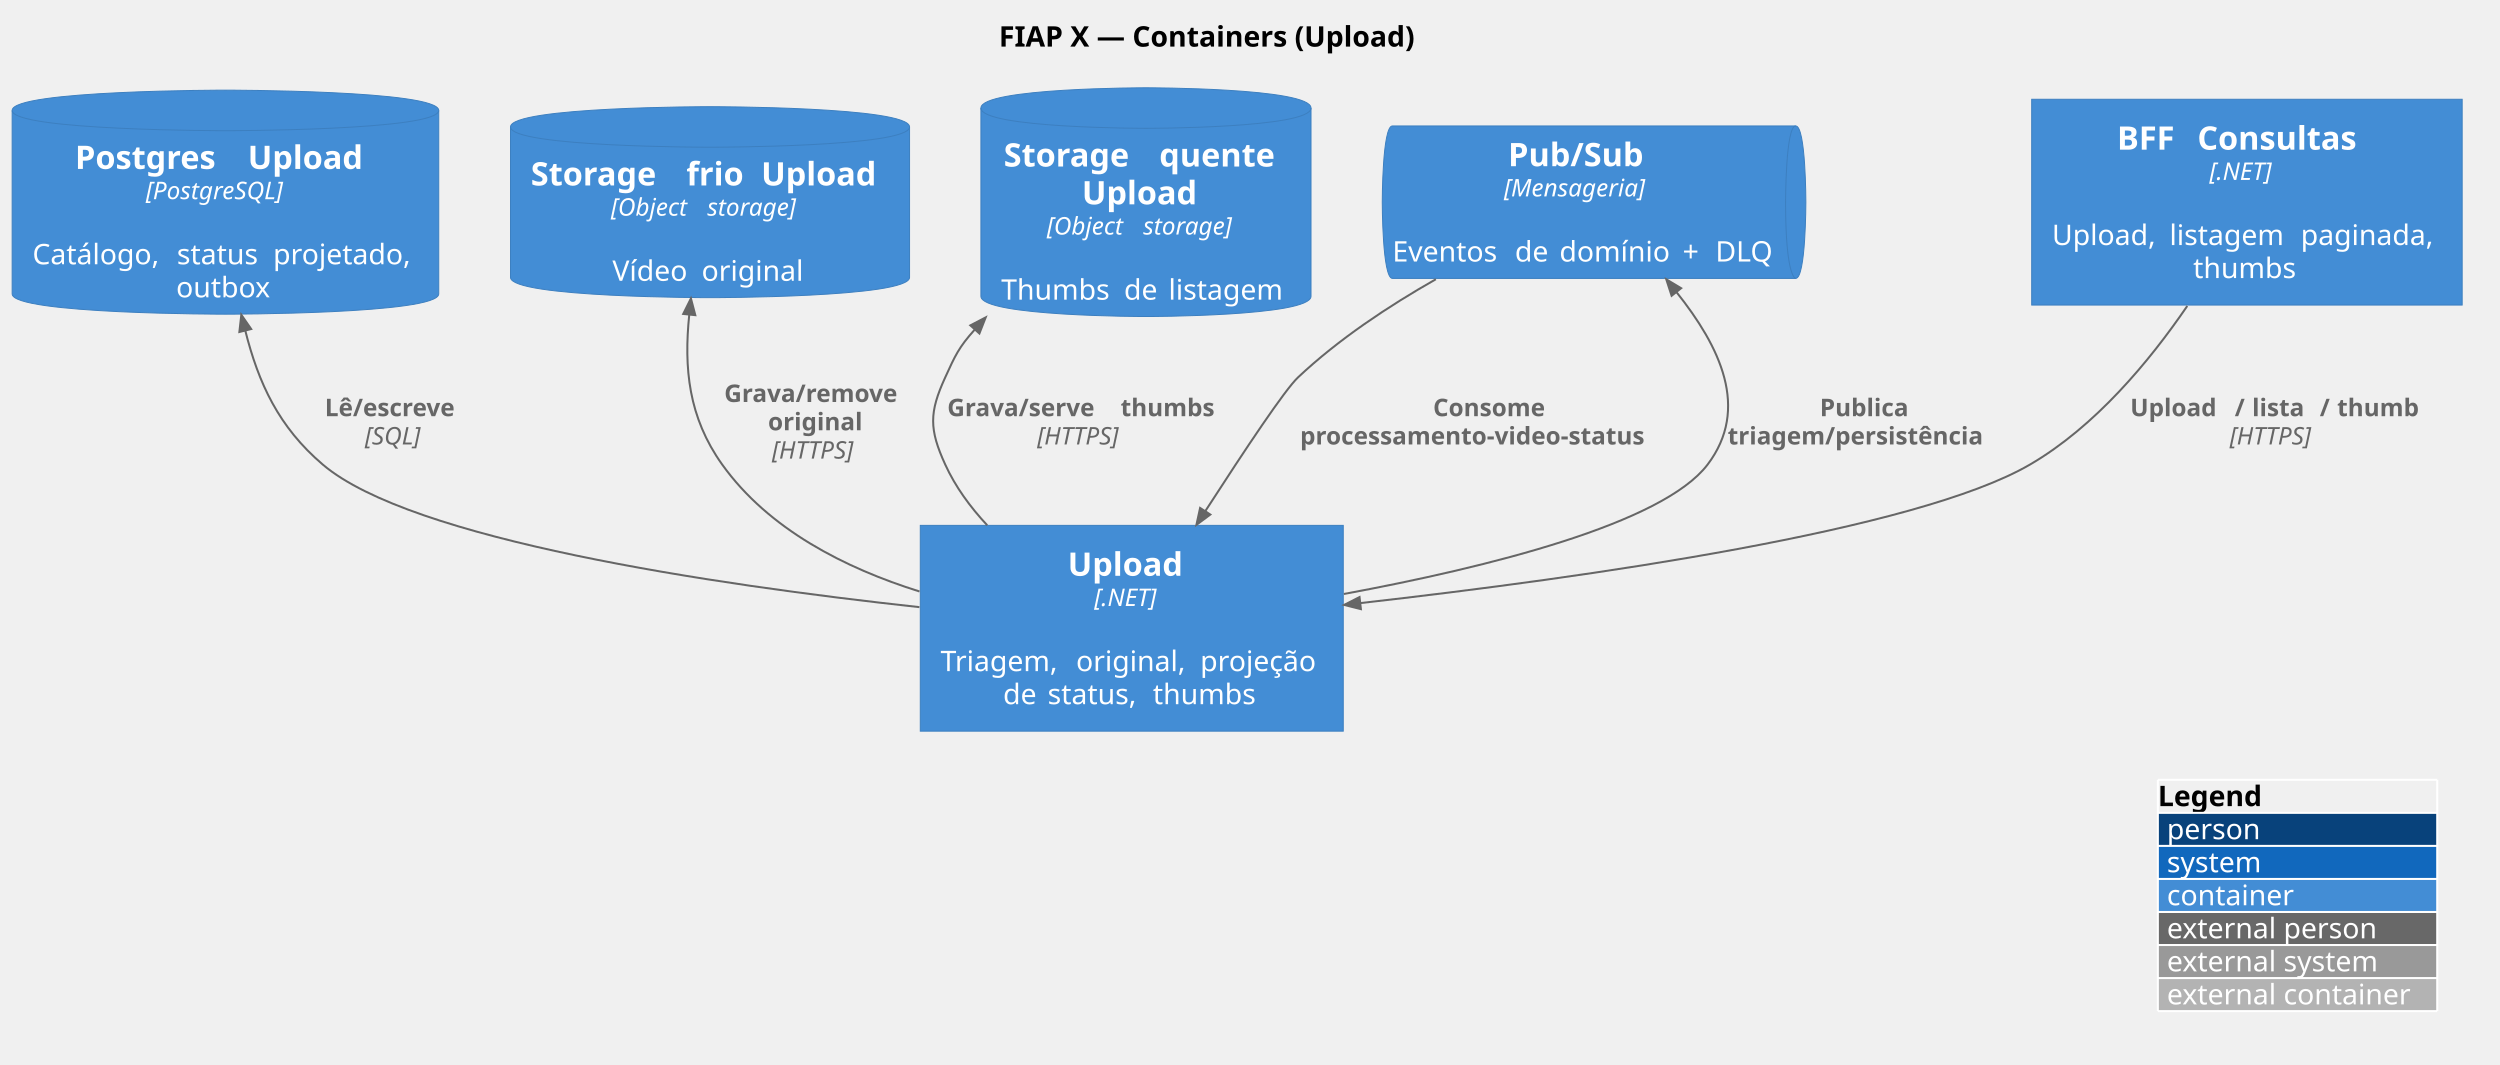
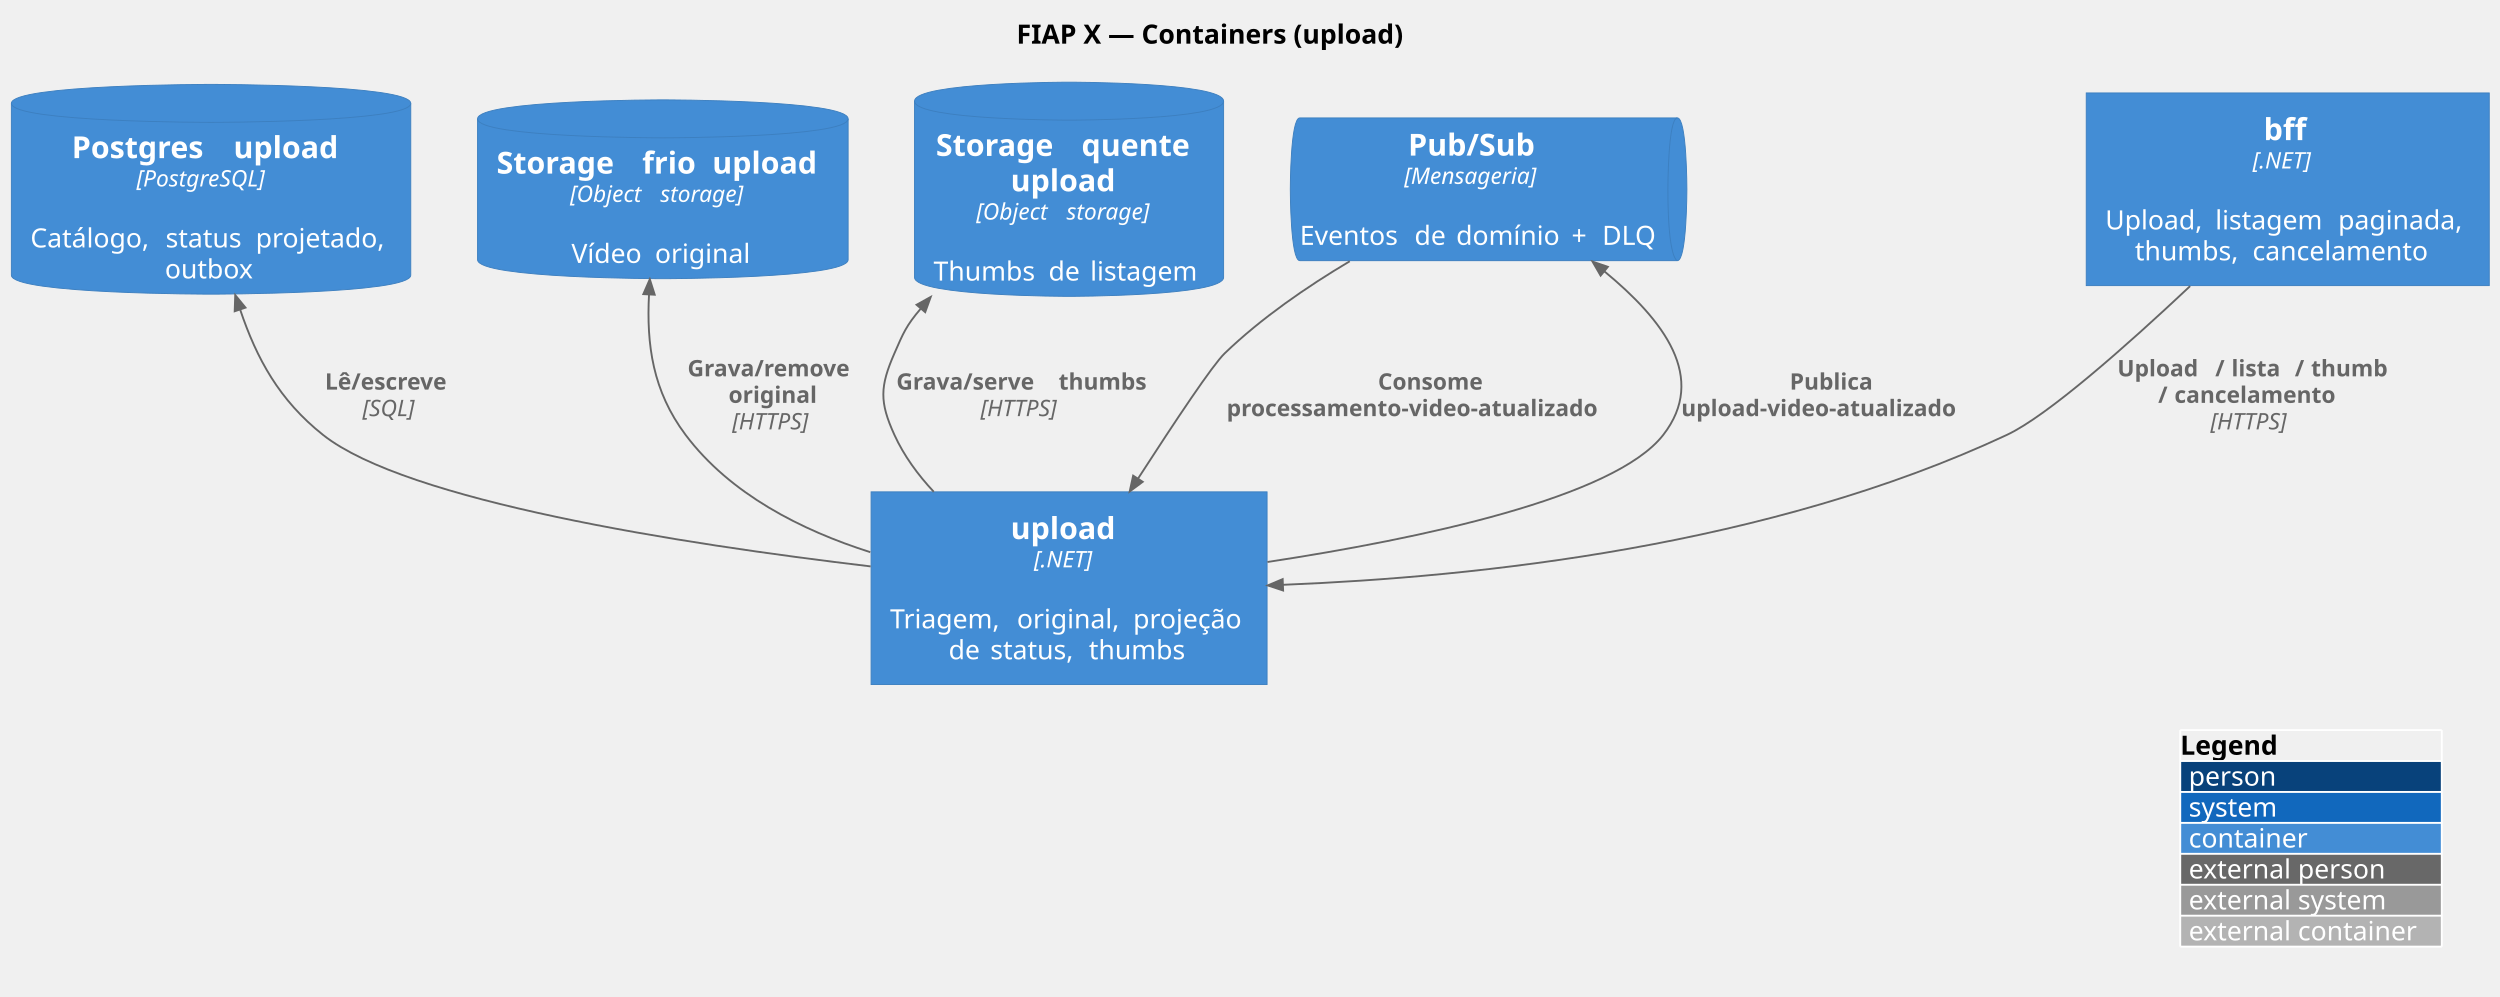
- <svg xmlns="http://www.w3.org/2000/svg" contentStyleType="text/css" height="525px" preserveAspectRatio="none" style="width:1233px;height:525px;background:#FFFFFF;" version="1.1" viewBox="0 0 1233 525" width="1233px" zoomAndPan="magnify">
+ <svg xmlns="http://www.w3.org/2000/svg" contentStyleType="text/css" height="525px" preserveAspectRatio="none" style="width:1317px;height:525px;background:#FFFFFF;" version="1.1" viewBox="0 0 1317 525" width="1317px" zoomAndPan="magnify">
  <defs />
  <g>
-     <text fill="#000000" font-family="sans-serif" font-size="14" font-weight="bold" lengthAdjust="spacing" textLength="233.727" x="492.656" y="22.995">FIAP X — Containers (Upload)</text>
+     <text fill="#000000" font-family="sans-serif" font-size="14" font-weight="bold" lengthAdjust="spacing" textLength="232.326" x="535.504" y="22.995">FIAP X — Containers (upload)</text>
    <g id="elem_bff">
-       <rect fill="#438DD5" height="101.484" style="stroke:#3C7FC0;stroke-width:0.5;" width="212.295" x="1002.04" y="48.967" />
-       <text fill="#FFFFFF" font-family="sans-serif" font-size="16" font-weight="bold" lengthAdjust="spacing" textLength="34.055" x="1044.129" y="73.818">BFF</text>
-       <text fill="#FFFFFF" font-family="sans-serif" font-size="16" font-weight="bold" lengthAdjust="spacing" textLength="5.57" x="1078.184" y="73.818"> </text>
-       <text fill="#FFFFFF" font-family="sans-serif" font-size="16" font-weight="bold" lengthAdjust="spacing" textLength="88.492" x="1083.754" y="73.818">Consultas</text>
-       <text fill="#FFFFFF" font-family="sans-serif" font-size="12" font-style="italic" lengthAdjust="spacing" textLength="37.066" x="1089.654" y="88.731">[.NET]</text>
-       <text fill="#FFFFFF" font-family="sans-serif" font-size="14" lengthAdjust="spacing" textLength="4.45" x="1105.962" y="104.556"> </text>
-       <text fill="#FFFFFF" font-family="sans-serif" font-size="14" lengthAdjust="spacing" textLength="53.505" x="1012.04" y="120.853">Upload,</text>
-       <text fill="#FFFFFF" font-family="sans-serif" font-size="14" lengthAdjust="spacing" textLength="4.45" x="1065.545" y="120.853"> </text>
-       <text fill="#FFFFFF" font-family="sans-serif" font-size="14" lengthAdjust="spacing" textLength="60.279" x="1069.995" y="120.853">listagem</text>
-       <text fill="#FFFFFF" font-family="sans-serif" font-size="14" lengthAdjust="spacing" textLength="4.45" x="1130.274" y="120.853"> </text>
-       <text fill="#FFFFFF" font-family="sans-serif" font-size="14" lengthAdjust="spacing" textLength="69.61" x="1134.725" y="120.853">paginada,</text>
-       <text fill="#FFFFFF" font-family="sans-serif" font-size="14" lengthAdjust="spacing" textLength="53.054" x="1081.661" y="137.149">thumbs</text>
+       <rect fill="#438DD5" height="101.484" style="stroke:#3C7FC0;stroke-width:0.5;" width="212.295" x="1099.04" y="48.967" />
+       <text fill="#FFFFFF" font-family="sans-serif" font-size="16" font-weight="bold" lengthAdjust="spacing" textLength="25.375" x="1192.5" y="73.818">bff</text>
+       <text fill="#FFFFFF" font-family="sans-serif" font-size="12" font-style="italic" lengthAdjust="spacing" textLength="37.066" x="1186.654" y="88.731">[.NET]</text>
+       <text fill="#FFFFFF" font-family="sans-serif" font-size="14" lengthAdjust="spacing" textLength="4.45" x="1202.962" y="104.556"> </text>
+       <text fill="#FFFFFF" font-family="sans-serif" font-size="14" lengthAdjust="spacing" textLength="53.505" x="1109.04" y="120.853">Upload,</text>
+       <text fill="#FFFFFF" font-family="sans-serif" font-size="14" lengthAdjust="spacing" textLength="4.45" x="1162.545" y="120.853"> </text>
+       <text fill="#FFFFFF" font-family="sans-serif" font-size="14" lengthAdjust="spacing" textLength="60.279" x="1166.995" y="120.853">listagem</text>
+       <text fill="#FFFFFF" font-family="sans-serif" font-size="14" lengthAdjust="spacing" textLength="4.45" x="1227.274" y="120.853"> </text>
+       <text fill="#FFFFFF" font-family="sans-serif" font-size="14" lengthAdjust="spacing" textLength="69.61" x="1231.725" y="120.853">paginada,</text>
+       <text fill="#FFFFFF" font-family="sans-serif" font-size="14" lengthAdjust="spacing" textLength="57.504" x="1124.657" y="137.149">thumbs,</text>
+       <text fill="#FFFFFF" font-family="sans-serif" font-size="14" lengthAdjust="spacing" textLength="4.45" x="1182.161" y="137.149"> </text>
+       <text fill="#FFFFFF" font-family="sans-serif" font-size="14" lengthAdjust="spacing" textLength="99.107" x="1186.611" y="137.149">cancelamento</text>
    </g>
    <g id="elem_upload">
-       <rect fill="#438DD5" height="101.484" style="stroke:#3C7FC0;stroke-width:0.5;" width="208.597" x="453.89" y="259.117" />
-       <text fill="#FFFFFF" font-family="sans-serif" font-size="16" font-weight="bold" lengthAdjust="spacing" textLength="63.172" x="526.602" y="283.968">Upload</text>
-       <text fill="#FFFFFF" font-family="sans-serif" font-size="12" font-style="italic" lengthAdjust="spacing" textLength="37.066" x="539.655" y="298.88">[.NET]</text>
-       <text fill="#FFFFFF" font-family="sans-serif" font-size="14" lengthAdjust="spacing" textLength="4.45" x="555.963" y="314.706"> </text>
-       <text fill="#FFFFFF" font-family="sans-serif" font-size="14" lengthAdjust="spacing" textLength="62.364" x="463.89" y="331.003">Triagem,</text>
-       <text fill="#FFFFFF" font-family="sans-serif" font-size="14" lengthAdjust="spacing" textLength="4.45" x="526.254" y="331.003"> </text>
-       <text fill="#FFFFFF" font-family="sans-serif" font-size="14" lengthAdjust="spacing" textLength="56.779" x="530.705" y="331.003">original,</text>
-       <text fill="#FFFFFF" font-family="sans-serif" font-size="14" lengthAdjust="spacing" textLength="4.45" x="587.484" y="331.003"> </text>
-       <text fill="#FFFFFF" font-family="sans-serif" font-size="14" lengthAdjust="spacing" textLength="60.553" x="591.934" y="331.003">projeção</text>
-       <text fill="#FFFFFF" font-family="sans-serif" font-size="14" lengthAdjust="spacing" textLength="17.5" x="494.727" y="347.3">de</text>
-       <text fill="#FFFFFF" font-family="sans-serif" font-size="14" lengthAdjust="spacing" textLength="4.45" x="512.227" y="347.3"> </text>
-       <text fill="#FFFFFF" font-family="sans-serif" font-size="14" lengthAdjust="spacing" textLength="47.469" x="516.677" y="347.3">status,</text>
-       <text fill="#FFFFFF" font-family="sans-serif" font-size="14" lengthAdjust="spacing" textLength="4.45" x="564.146" y="347.3"> </text>
-       <text fill="#FFFFFF" font-family="sans-serif" font-size="14" lengthAdjust="spacing" textLength="53.054" x="568.596" y="347.3">thumbs</text>
+       <rect fill="#438DD5" height="101.484" style="stroke:#3C7FC0;stroke-width:0.5;" width="208.597" x="458.89" y="259.117" />
+       <text fill="#FFFFFF" font-family="sans-serif" font-size="16" font-weight="bold" lengthAdjust="spacing" textLength="61.57" x="532.403" y="283.968">upload</text>
+       <text fill="#FFFFFF" font-family="sans-serif" font-size="12" font-style="italic" lengthAdjust="spacing" textLength="37.066" x="544.655" y="298.88">[.NET]</text>
+       <text fill="#FFFFFF" font-family="sans-serif" font-size="14" lengthAdjust="spacing" textLength="4.45" x="560.963" y="314.706"> </text>
+       <text fill="#FFFFFF" font-family="sans-serif" font-size="14" lengthAdjust="spacing" textLength="62.364" x="468.89" y="331.003">Triagem,</text>
+       <text fill="#FFFFFF" font-family="sans-serif" font-size="14" lengthAdjust="spacing" textLength="4.45" x="531.254" y="331.003"> </text>
+       <text fill="#FFFFFF" font-family="sans-serif" font-size="14" lengthAdjust="spacing" textLength="56.779" x="535.705" y="331.003">original,</text>
+       <text fill="#FFFFFF" font-family="sans-serif" font-size="14" lengthAdjust="spacing" textLength="4.45" x="592.484" y="331.003"> </text>
+       <text fill="#FFFFFF" font-family="sans-serif" font-size="14" lengthAdjust="spacing" textLength="60.553" x="596.934" y="331.003">projeção</text>
+       <text fill="#FFFFFF" font-family="sans-serif" font-size="14" lengthAdjust="spacing" textLength="17.5" x="499.727" y="347.3">de</text>
+       <text fill="#FFFFFF" font-family="sans-serif" font-size="14" lengthAdjust="spacing" textLength="4.45" x="517.227" y="347.3"> </text>
+       <text fill="#FFFFFF" font-family="sans-serif" font-size="14" lengthAdjust="spacing" textLength="47.469" x="521.677" y="347.3">status,</text>
+       <text fill="#FFFFFF" font-family="sans-serif" font-size="14" lengthAdjust="spacing" textLength="4.45" x="569.146" y="347.3"> </text>
+       <text fill="#FFFFFF" font-family="sans-serif" font-size="14" lengthAdjust="spacing" textLength="53.054" x="573.596" y="347.3">thumbs</text>
    </g>
    <g id="elem_pgUpload">
      <path d="M6,54.467 C6,44.467 111.19,44.467 111.19,44.467 C111.19,44.467 216.381,44.467 216.381,54.467 L216.381,144.951 C216.381,154.951 111.19,154.951 111.19,154.951 C111.19,154.951 6,154.951 6,144.951 L6,54.467 " fill="#438DD5" style="stroke:#3C7FC0;stroke-width:0.5;" />
      <path d="M6,54.467 C6,64.467 111.19,64.467 111.19,64.467 C111.19,64.467 216.381,64.467 216.381,54.467 " fill="none" style="stroke:#3C7FC0;stroke-width:0.5;" />
-       <text fill="#FFFFFF" font-family="sans-serif" font-size="16" font-weight="bold" lengthAdjust="spacing" textLength="79.609" x="37.015" y="83.318">Postgres</text>
-       <text fill="#FFFFFF" font-family="sans-serif" font-size="16" font-weight="bold" lengthAdjust="spacing" textLength="5.57" x="116.624" y="83.318"> </text>
-       <text fill="#FFFFFF" font-family="sans-serif" font-size="16" font-weight="bold" lengthAdjust="spacing" textLength="63.172" x="122.194" y="83.318">Upload</text>
+       <text fill="#FFFFFF" font-family="sans-serif" font-size="16" font-weight="bold" lengthAdjust="spacing" textLength="79.609" x="37.815" y="83.318">Postgres</text>
+       <text fill="#FFFFFF" font-family="sans-serif" font-size="16" font-weight="bold" lengthAdjust="spacing" textLength="5.57" x="117.425" y="83.318"> </text>
+       <text fill="#FFFFFF" font-family="sans-serif" font-size="16" font-weight="bold" lengthAdjust="spacing" textLength="61.57" x="122.995" y="83.318">upload</text>
      <text fill="#FFFFFF" font-family="sans-serif" font-size="12" font-style="italic" lengthAdjust="spacing" textLength="78.58" x="71.9" y="98.231">[PostgreSQL]</text>
      <text fill="#FFFFFF" font-family="sans-serif" font-size="14" lengthAdjust="spacing" textLength="4.45" x="108.965" y="114.056"> </text>
      <text fill="#FFFFFF" font-family="sans-serif" font-size="14" lengthAdjust="spacing" textLength="66.78" x="16" y="130.353">Catálogo,</text>
      <text fill="#FFFFFF" font-family="sans-serif" font-size="14" lengthAdjust="spacing" textLength="4.45" x="82.78" y="130.353"> </text>
      <text fill="#FFFFFF" font-family="sans-serif" font-size="14" lengthAdjust="spacing" textLength="43.019" x="87.231" y="130.353">status</text>
      <text fill="#FFFFFF" font-family="sans-serif" font-size="14" lengthAdjust="spacing" textLength="4.45" x="130.249" y="130.353"> </text>
      <text fill="#FFFFFF" font-family="sans-serif" font-size="14" lengthAdjust="spacing" textLength="71.682" x="134.699" y="130.353">projetado,</text>
      <text fill="#FFFFFF" font-family="sans-serif" font-size="14" lengthAdjust="spacing" textLength="48.665" x="86.858" y="146.649">outbox</text>
    </g>
    <g id="elem_frioUp">
-       <path d="M251.79,62.617 C251.79,52.617 350.188,52.617 350.188,52.617 C350.188,52.617 448.587,52.617 448.587,62.617 L448.587,136.804 C448.587,146.804 350.188,146.804 350.188,146.804 C350.188,146.804 251.79,146.804 251.79,136.804 L251.79,62.617 " fill="#438DD5" style="stroke:#3C7FC0;stroke-width:0.5;" />
-       <path d="M251.79,62.617 C251.79,72.617 350.188,72.617 350.188,72.617 C350.188,72.617 448.587,72.617 448.587,62.617 " fill="none" style="stroke:#3C7FC0;stroke-width:0.5;" />
-       <text fill="#FFFFFF" font-family="sans-serif" font-size="16" font-weight="bold" lengthAdjust="spacing" textLength="71.156" x="261.79" y="91.468">Storage</text>
-       <text fill="#FFFFFF" font-family="sans-serif" font-size="16" font-weight="bold" lengthAdjust="spacing" textLength="5.57" x="332.946" y="91.468"> </text>
-       <text fill="#FFFFFF" font-family="sans-serif" font-size="16" font-weight="bold" lengthAdjust="spacing" textLength="31.328" x="338.517" y="91.468">frio</text>
-       <text fill="#FFFFFF" font-family="sans-serif" font-size="16" font-weight="bold" lengthAdjust="spacing" textLength="5.57" x="369.845" y="91.468"> </text>
-       <text fill="#FFFFFF" font-family="sans-serif" font-size="16" font-weight="bold" lengthAdjust="spacing" textLength="63.172" x="375.415" y="91.468">Upload</text>
-       <text fill="#FFFFFF" font-family="sans-serif" font-size="12" font-style="italic" lengthAdjust="spacing" textLength="43.764" x="301.266" y="106.38">[Object</text>
-       <text fill="#FFFFFF" font-family="sans-serif" font-size="12" font-style="italic" lengthAdjust="spacing" textLength="3.814" x="345.029" y="106.38"> </text>
-       <text fill="#FFFFFF" font-family="sans-serif" font-size="12" font-style="italic" lengthAdjust="spacing" textLength="50.268" x="348.844" y="106.38">storage]</text>
-       <text fill="#FFFFFF" font-family="sans-serif" font-size="14" lengthAdjust="spacing" textLength="4.45" x="347.963" y="122.206"> </text>
-       <text fill="#FFFFFF" font-family="sans-serif" font-size="14" lengthAdjust="spacing" textLength="39.532" x="302.033" y="138.503">Vídeo</text>
-       <text fill="#FFFFFF" font-family="sans-serif" font-size="14" lengthAdjust="spacing" textLength="4.45" x="341.565" y="138.503"> </text>
-       <text fill="#FFFFFF" font-family="sans-serif" font-size="14" lengthAdjust="spacing" textLength="52.329" x="346.015" y="138.503">original</text>
+       <path d="M251.59,62.617 C251.59,52.617 349.188,52.617 349.188,52.617 C349.188,52.617 446.785,52.617 446.785,62.617 L446.785,136.804 C446.785,146.804 349.188,146.804 349.188,146.804 C349.188,146.804 251.59,146.804 251.59,136.804 L251.59,62.617 " fill="#438DD5" style="stroke:#3C7FC0;stroke-width:0.5;" />
+       <path d="M251.59,62.617 C251.59,72.617 349.188,72.617 349.188,72.617 C349.188,72.617 446.785,72.617 446.785,62.617 " fill="none" style="stroke:#3C7FC0;stroke-width:0.5;" />
+       <text fill="#FFFFFF" font-family="sans-serif" font-size="16" font-weight="bold" lengthAdjust="spacing" textLength="71.156" x="261.59" y="91.468">Storage</text>
+       <text fill="#FFFFFF" font-family="sans-serif" font-size="16" font-weight="bold" lengthAdjust="spacing" textLength="5.57" x="332.746" y="91.468"> </text>
+       <text fill="#FFFFFF" font-family="sans-serif" font-size="16" font-weight="bold" lengthAdjust="spacing" textLength="31.328" x="338.317" y="91.468">frio</text>
+       <text fill="#FFFFFF" font-family="sans-serif" font-size="16" font-weight="bold" lengthAdjust="spacing" textLength="5.57" x="369.645" y="91.468"> </text>
+       <text fill="#FFFFFF" font-family="sans-serif" font-size="16" font-weight="bold" lengthAdjust="spacing" textLength="61.57" x="375.215" y="91.468">upload</text>
+       <text fill="#FFFFFF" font-family="sans-serif" font-size="12" font-style="italic" lengthAdjust="spacing" textLength="43.764" x="300.265" y="106.38">[Object</text>
+       <text fill="#FFFFFF" font-family="sans-serif" font-size="12" font-style="italic" lengthAdjust="spacing" textLength="3.814" x="344.029" y="106.38"> </text>
+       <text fill="#FFFFFF" font-family="sans-serif" font-size="12" font-style="italic" lengthAdjust="spacing" textLength="50.268" x="347.843" y="106.38">storage]</text>
+       <text fill="#FFFFFF" font-family="sans-serif" font-size="14" lengthAdjust="spacing" textLength="4.45" x="346.963" y="122.206"> </text>
+       <text fill="#FFFFFF" font-family="sans-serif" font-size="14" lengthAdjust="spacing" textLength="39.532" x="301.032" y="138.503">Vídeo</text>
+       <text fill="#FFFFFF" font-family="sans-serif" font-size="14" lengthAdjust="spacing" textLength="4.45" x="340.564" y="138.503"> </text>
+       <text fill="#FFFFFF" font-family="sans-serif" font-size="14" lengthAdjust="spacing" textLength="52.329" x="345.014" y="138.503">original</text>
    </g>
    <g id="elem_quente">
-       <path d="M483.79,53.297 C483.79,43.297 565.188,43.297 565.188,43.297 C565.188,43.297 646.586,43.297 646.586,53.297 L646.586,146.109 C646.586,156.109 565.188,156.109 565.188,156.109 C565.188,156.109 483.79,156.109 483.79,146.109 L483.79,53.297 " fill="#438DD5" style="stroke:#3C7FC0;stroke-width:0.5;" />
-       <path d="M483.79,53.297 C483.79,63.297 565.188,63.297 565.188,63.297 C565.188,63.297 646.586,63.297 646.586,53.297 " fill="none" style="stroke:#3C7FC0;stroke-width:0.5;" />
-       <text fill="#FFFFFF" font-family="sans-serif" font-size="16" font-weight="bold" lengthAdjust="spacing" textLength="71.156" x="495.032" y="82.148">Storage</text>
-       <text fill="#FFFFFF" font-family="sans-serif" font-size="16" font-weight="bold" lengthAdjust="spacing" textLength="5.57" x="566.188" y="82.148"> </text>
-       <text fill="#FFFFFF" font-family="sans-serif" font-size="16" font-weight="bold" lengthAdjust="spacing" textLength="63.586" x="571.758" y="82.148">quente</text>
-       <text fill="#FFFFFF" font-family="sans-serif" font-size="16" font-weight="bold" lengthAdjust="spacing" textLength="63.172" x="533.602" y="100.773">Upload</text>
-       <text fill="#FFFFFF" font-family="sans-serif" font-size="12" font-style="italic" lengthAdjust="spacing" textLength="43.764" x="516.265" y="115.686">[Object</text>
-       <text fill="#FFFFFF" font-family="sans-serif" font-size="12" font-style="italic" lengthAdjust="spacing" textLength="3.814" x="560.029" y="115.686"> </text>
-       <text fill="#FFFFFF" font-family="sans-serif" font-size="12" font-style="italic" lengthAdjust="spacing" textLength="50.268" x="563.843" y="115.686">storage]</text>
-       <text fill="#FFFFFF" font-family="sans-serif" font-size="14" lengthAdjust="spacing" textLength="4.45" x="562.963" y="131.511"> </text>
-       <text fill="#FFFFFF" font-family="sans-serif" font-size="14" lengthAdjust="spacing" textLength="56.116" x="493.79" y="147.808">Thumbs</text>
-       <text fill="#FFFFFF" font-family="sans-serif" font-size="14" lengthAdjust="spacing" textLength="4.45" x="549.906" y="147.808"> </text>
-       <text fill="#FFFFFF" font-family="sans-serif" font-size="14" lengthAdjust="spacing" textLength="17.5" x="554.356" y="147.808">de</text>
-       <text fill="#FFFFFF" font-family="sans-serif" font-size="14" lengthAdjust="spacing" textLength="4.45" x="571.856" y="147.808"> </text>
-       <text fill="#FFFFFF" font-family="sans-serif" font-size="14" lengthAdjust="spacing" textLength="60.279" x="576.307" y="147.808">listagem</text>
+       <path d="M481.79,53.297 C481.79,43.297 563.188,43.297 563.188,43.297 C563.188,43.297 644.586,43.297 644.586,53.297 L644.586,146.109 C644.586,156.109 563.188,156.109 563.188,156.109 C563.188,156.109 481.79,156.109 481.79,146.109 L481.79,53.297 " fill="#438DD5" style="stroke:#3C7FC0;stroke-width:0.5;" />
+       <path d="M481.79,53.297 C481.79,63.297 563.188,63.297 563.188,63.297 C563.188,63.297 644.586,63.297 644.586,53.297 " fill="none" style="stroke:#3C7FC0;stroke-width:0.5;" />
+       <text fill="#FFFFFF" font-family="sans-serif" font-size="16" font-weight="bold" lengthAdjust="spacing" textLength="71.156" x="493.032" y="82.148">Storage</text>
+       <text fill="#FFFFFF" font-family="sans-serif" font-size="16" font-weight="bold" lengthAdjust="spacing" textLength="5.57" x="564.188" y="82.148"> </text>
+       <text fill="#FFFFFF" font-family="sans-serif" font-size="16" font-weight="bold" lengthAdjust="spacing" textLength="63.586" x="569.758" y="82.148">quente</text>
+       <text fill="#FFFFFF" font-family="sans-serif" font-size="16" font-weight="bold" lengthAdjust="spacing" textLength="61.57" x="532.403" y="100.773">upload</text>
+       <text fill="#FFFFFF" font-family="sans-serif" font-size="12" font-style="italic" lengthAdjust="spacing" textLength="43.764" x="514.265" y="115.686">[Object</text>
+       <text fill="#FFFFFF" font-family="sans-serif" font-size="12" font-style="italic" lengthAdjust="spacing" textLength="3.814" x="558.029" y="115.686"> </text>
+       <text fill="#FFFFFF" font-family="sans-serif" font-size="12" font-style="italic" lengthAdjust="spacing" textLength="50.268" x="561.843" y="115.686">storage]</text>
+       <text fill="#FFFFFF" font-family="sans-serif" font-size="14" lengthAdjust="spacing" textLength="4.45" x="560.963" y="131.511"> </text>
+       <text fill="#FFFFFF" font-family="sans-serif" font-size="14" lengthAdjust="spacing" textLength="56.116" x="491.79" y="147.808">Thumbs</text>
+       <text fill="#FFFFFF" font-family="sans-serif" font-size="14" lengthAdjust="spacing" textLength="4.45" x="547.906" y="147.808"> </text>
+       <text fill="#FFFFFF" font-family="sans-serif" font-size="14" lengthAdjust="spacing" textLength="17.5" x="552.356" y="147.808">de</text>
+       <text fill="#FFFFFF" font-family="sans-serif" font-size="14" lengthAdjust="spacing" textLength="4.45" x="569.856" y="147.808"> </text>
+       <text fill="#FFFFFF" font-family="sans-serif" font-size="14" lengthAdjust="spacing" textLength="60.279" x="574.307" y="147.808">listagem</text>
    </g>
    <g id="elem_pubsub">
-       <path d="M686.74,62.117 L885.644,62.117 C890.644,62.117 890.644,99.711 890.644,99.711 C890.644,99.711 890.644,137.304 885.644,137.304 L686.74,137.304 C681.74,137.304 681.74,99.711 681.74,99.711 C681.74,99.711 681.74,62.117 686.74,62.117 " fill="#438DD5" style="stroke:#3C7FC0;stroke-width:0.5;" />
-       <path d="M885.644,62.117 C880.644,62.117 880.644,99.711 880.644,99.711 C880.644,137.304 885.644,137.304 885.644,137.304 " fill="none" style="stroke:#3C7FC0;stroke-width:0.5;" />
-       <text fill="#FFFFFF" font-family="sans-serif" font-size="16" font-weight="bold" lengthAdjust="spacing" textLength="74.781" x="743.802" y="81.968">Pub/Sub</text>
-       <text fill="#FFFFFF" font-family="sans-serif" font-size="12" font-style="italic" lengthAdjust="spacing" textLength="78.932" x="741.726" y="96.88">[Mensageria]</text>
-       <text fill="#FFFFFF" font-family="sans-serif" font-size="14" lengthAdjust="spacing" textLength="4.45" x="778.967" y="112.706"> </text>
-       <text fill="#FFFFFF" font-family="sans-serif" font-size="14" lengthAdjust="spacing" textLength="55.966" x="686.74" y="129.003">Eventos</text>
-       <text fill="#FFFFFF" font-family="sans-serif" font-size="14" lengthAdjust="spacing" textLength="4.45" x="742.706" y="129.003"> </text>
-       <text fill="#FFFFFF" font-family="sans-serif" font-size="14" lengthAdjust="spacing" textLength="17.5" x="747.156" y="129.003">de</text>
-       <text fill="#FFFFFF" font-family="sans-serif" font-size="14" lengthAdjust="spacing" textLength="4.45" x="764.656" y="129.003"> </text>
-       <text fill="#FFFFFF" font-family="sans-serif" font-size="14" lengthAdjust="spacing" textLength="56.308" x="769.106" y="129.003">domínio</text>
-       <text fill="#FFFFFF" font-family="sans-serif" font-size="14" lengthAdjust="spacing" textLength="4.45" x="825.414" y="129.003"> </text>
-       <text fill="#FFFFFF" font-family="sans-serif" font-size="14" lengthAdjust="spacing" textLength="11.73" x="829.864" y="129.003">+</text>
-       <text fill="#FFFFFF" font-family="sans-serif" font-size="14" lengthAdjust="spacing" textLength="4.45" x="841.595" y="129.003"> </text>
-       <text fill="#FFFFFF" font-family="sans-serif" font-size="14" lengthAdjust="spacing" textLength="29.6" x="846.045" y="129.003">DLQ</text>
+       <path d="M684.74,62.117 L883.644,62.117 C888.644,62.117 888.644,99.711 888.644,99.711 C888.644,99.711 888.644,137.304 883.644,137.304 L684.74,137.304 C679.74,137.304 679.74,99.711 679.74,99.711 C679.74,99.711 679.74,62.117 684.74,62.117 " fill="#438DD5" style="stroke:#3C7FC0;stroke-width:0.5;" />
+       <path d="M883.644,62.117 C878.644,62.117 878.644,99.711 878.644,99.711 C878.644,137.304 883.644,137.304 883.644,137.304 " fill="none" style="stroke:#3C7FC0;stroke-width:0.5;" />
+       <text fill="#FFFFFF" font-family="sans-serif" font-size="16" font-weight="bold" lengthAdjust="spacing" textLength="74.781" x="741.802" y="81.968">Pub/Sub</text>
+       <text fill="#FFFFFF" font-family="sans-serif" font-size="12" font-style="italic" lengthAdjust="spacing" textLength="78.932" x="739.726" y="96.88">[Mensageria]</text>
+       <text fill="#FFFFFF" font-family="sans-serif" font-size="14" lengthAdjust="spacing" textLength="4.45" x="776.967" y="112.706"> </text>
+       <text fill="#FFFFFF" font-family="sans-serif" font-size="14" lengthAdjust="spacing" textLength="55.966" x="684.74" y="129.003">Eventos</text>
+       <text fill="#FFFFFF" font-family="sans-serif" font-size="14" lengthAdjust="spacing" textLength="4.45" x="740.706" y="129.003"> </text>
+       <text fill="#FFFFFF" font-family="sans-serif" font-size="14" lengthAdjust="spacing" textLength="17.5" x="745.156" y="129.003">de</text>
+       <text fill="#FFFFFF" font-family="sans-serif" font-size="14" lengthAdjust="spacing" textLength="4.45" x="762.656" y="129.003"> </text>
+       <text fill="#FFFFFF" font-family="sans-serif" font-size="14" lengthAdjust="spacing" textLength="56.308" x="767.106" y="129.003">domínio</text>
+       <text fill="#FFFFFF" font-family="sans-serif" font-size="14" lengthAdjust="spacing" textLength="4.45" x="823.414" y="129.003"> </text>
+       <text fill="#FFFFFF" font-family="sans-serif" font-size="14" lengthAdjust="spacing" textLength="11.73" x="827.864" y="129.003">+</text>
+       <text fill="#FFFFFF" font-family="sans-serif" font-size="14" lengthAdjust="spacing" textLength="4.45" x="839.595" y="129.003"> </text>
+       <text fill="#FFFFFF" font-family="sans-serif" font-size="14" lengthAdjust="spacing" textLength="29.6" x="844.045" y="129.003">DLQ</text>
    </g>
    <g id="link_bff_upload">
-       <path d="M1078.77,150.897 C1060.04,178.327 1033.29,210.427 1001.19,229.117 C945.09,261.767 783.199,284.716 670.859,297.446 " fill="none" id="bff-to-upload" style="stroke:#666666;stroke-width:1;" />
-       <polygon fill="#666666" points="662.91,298.347,671.197,300.427,670.521,294.465,662.91,298.347" style="stroke:#666666;stroke-width:1;" />
-       <text fill="#666666" font-family="sans-serif" font-size="12" font-weight="bold" lengthAdjust="spacing" textLength="47.379" x="1050.62" y="205.256">Upload</text>
-       <text fill="#666666" font-family="sans-serif" font-size="12" font-weight="bold" lengthAdjust="spacing" textLength="4.178" x="1097.999" y="205.256"> </text>
-       <text fill="#666666" font-family="sans-serif" font-size="12" font-weight="bold" lengthAdjust="spacing" textLength="4.383" x="1102.177" y="205.256">/</text>
-       <text fill="#666666" font-family="sans-serif" font-size="12" font-weight="bold" lengthAdjust="spacing" textLength="4.178" x="1106.56" y="205.256"> </text>
-       <text fill="#666666" font-family="sans-serif" font-size="12" font-weight="bold" lengthAdjust="spacing" textLength="29.203" x="1110.737" y="205.256">lista</text>
-       <text fill="#666666" font-family="sans-serif" font-size="12" font-weight="bold" lengthAdjust="spacing" textLength="4.178" x="1139.94" y="205.256"> </text>
-       <text fill="#666666" font-family="sans-serif" font-size="12" font-weight="bold" lengthAdjust="spacing" textLength="4.383" x="1144.118" y="205.256">/</text>
-       <text fill="#666666" font-family="sans-serif" font-size="12" font-weight="bold" lengthAdjust="spacing" textLength="4.178" x="1148.501" y="205.256"> </text>
-       <text fill="#666666" font-family="sans-serif" font-size="12" font-weight="bold" lengthAdjust="spacing" textLength="43.916" x="1152.679" y="205.256">thumb</text>
-       <text fill="#666666" font-family="sans-serif" font-size="12" font-style="italic" lengthAdjust="spacing" textLength="47.9" x="1099.657" y="219.224">[HTTPS]</text>
+       <path d="M1153.76,150.717 C1120.1,182.367 1078.53,219.137 1057.19,229.117 C931.86,287.707 779.294,303.937 675.824,308.077 " fill="none" id="bff-to-upload" style="stroke:#666666;stroke-width:1;" />
+       <polygon fill="#666666" points="667.83,308.397,675.943,311.075,675.704,305.079,667.83,308.397" style="stroke:#666666;stroke-width:1;" />
+       <text fill="#666666" font-family="sans-serif" font-size="12" font-weight="bold" lengthAdjust="spacing" textLength="47.379" x="1115.41" y="198.256">Upload</text>
+       <text fill="#666666" font-family="sans-serif" font-size="12" font-weight="bold" lengthAdjust="spacing" textLength="4.178" x="1162.789" y="198.256"> </text>
+       <text fill="#666666" font-family="sans-serif" font-size="12" font-weight="bold" lengthAdjust="spacing" textLength="4.383" x="1166.967" y="198.256">/</text>
+       <text fill="#666666" font-family="sans-serif" font-size="12" font-weight="bold" lengthAdjust="spacing" textLength="4.178" x="1171.35" y="198.256"> </text>
+       <text fill="#666666" font-family="sans-serif" font-size="12" font-weight="bold" lengthAdjust="spacing" textLength="29.203" x="1175.527" y="198.256">lista</text>
+       <text fill="#666666" font-family="sans-serif" font-size="12" font-weight="bold" lengthAdjust="spacing" textLength="4.178" x="1204.73" y="198.256"> </text>
+       <text fill="#666666" font-family="sans-serif" font-size="12" font-weight="bold" lengthAdjust="spacing" textLength="4.383" x="1208.908" y="198.256">/</text>
+       <text fill="#666666" font-family="sans-serif" font-size="12" font-weight="bold" lengthAdjust="spacing" textLength="4.178" x="1213.291" y="198.256"> </text>
+       <text fill="#666666" font-family="sans-serif" font-size="12" font-weight="bold" lengthAdjust="spacing" textLength="43.916" x="1217.469" y="198.256">thumb</text>
+       <text fill="#666666" font-family="sans-serif" font-size="12" font-weight="bold" lengthAdjust="spacing" textLength="4.383" x="1136.926" y="212.224">/</text>
+       <text fill="#666666" font-family="sans-serif" font-size="12" font-weight="bold" lengthAdjust="spacing" textLength="4.178" x="1141.308" y="212.224"> </text>
+       <text fill="#666666" font-family="sans-serif" font-size="12" font-weight="bold" lengthAdjust="spacing" textLength="94.383" x="1145.486" y="212.224">cancelamento</text>
+       <text fill="#666666" font-family="sans-serif" font-size="12" font-style="italic" lengthAdjust="spacing" textLength="47.9" x="1164.447" y="226.193">[HTTPS]</text>
    </g>
    <g id="link_upload_pgUpload">
-       <path d="M453.46,299.447 C350.51,288.217 202.7,266.147 159.19,229.117 C137.44,210.597 127.487,188.986 120.967,163.006 " fill="none" id="upload-to-pgUpload" style="stroke:#666666;stroke-width:1;" />
-       <polygon fill="#666666" points="119.02,155.247,118.058,163.737,123.877,162.276,119.02,155.247" style="stroke:#666666;stroke-width:1;" />
-       <text fill="#666666" font-family="sans-serif" font-size="12" font-weight="bold" lengthAdjust="spacing" textLength="72.58" x="160.19" y="205.256">Lê/escreve</text>
-       <text fill="#666666" font-family="sans-serif" font-size="12" font-style="italic" lengthAdjust="spacing" textLength="33.111" x="179.924" y="219.224">[SQL]</text>
+       <path d="M458.67,298.387 C357.78,286.417 214.05,263.867 170.19,229.117 C147.12,210.827 135.269,189.046 126.48,163.016 " fill="none" id="upload-to-pgUpload" style="stroke:#666666;stroke-width:1;" />
+       <polygon fill="#666666" points="123.92,155.437,123.637,163.976,129.322,162.057,123.92,155.437" style="stroke:#666666;stroke-width:1;" />
+       <text fill="#666666" font-family="sans-serif" font-size="12" font-weight="bold" lengthAdjust="spacing" textLength="72.58" x="171.19" y="205.256">Lê/escreve</text>
+       <text fill="#666666" font-family="sans-serif" font-size="12" font-style="italic" lengthAdjust="spacing" textLength="33.111" x="190.924" y="219.224">[SQL]</text>
    </g>
    <g id="link_upload_frioUp">
-       <path d="M453.5,291.717 C416.79,280.237 379.05,261.087 356.19,229.117 C339.51,205.787 337.245,181.485 339.945,155.135 " fill="none" id="upload-to-frioUp" style="stroke:#666666;stroke-width:1;" />
-       <polygon fill="#666666" points="340.76,147.177,336.96,154.829,342.929,155.441,340.76,147.177" style="stroke:#666666;stroke-width:1;" />
-       <text fill="#666666" font-family="sans-serif" font-size="12" font-weight="bold" lengthAdjust="spacing" textLength="94.934" x="357.19" y="198.256">Grava/remove</text>
-       <text fill="#666666" font-family="sans-serif" font-size="12" font-weight="bold" lengthAdjust="spacing" textLength="51.732" x="378.791" y="212.224">original</text>
-       <text fill="#666666" font-family="sans-serif" font-size="12" font-style="italic" lengthAdjust="spacing" textLength="47.9" x="380.707" y="226.193">[HTTPS]</text>
+       <path d="M458.49,290.897 C422.12,279.327 384.62,260.317 361.19,229.117 C343.85,206.017 340.524,181.576 341.904,155.096 " fill="none" id="upload-to-frioUp" style="stroke:#666666;stroke-width:1;" />
+       <polygon fill="#666666" points="342.32,147.107,338.908,154.94,344.9,155.252,342.32,147.107" style="stroke:#666666;stroke-width:1;" />
+       <text fill="#666666" font-family="sans-serif" font-size="12" font-weight="bold" lengthAdjust="spacing" textLength="94.934" x="362.19" y="198.256">Grava/remove</text>
+       <text fill="#666666" font-family="sans-serif" font-size="12" font-weight="bold" lengthAdjust="spacing" textLength="51.732" x="383.791" y="212.224">original</text>
+       <text fill="#666666" font-family="sans-serif" font-size="12" font-style="italic" lengthAdjust="spacing" textLength="47.9" x="385.707" y="226.193">[HTTPS]</text>
    </g>
    <g id="link_upload_quente">
-       <path d="M486.91,259.077 C478.53,250.107 471.19,240.077 466.19,229.117 C458.25,211.727 458.23,203.487 466.19,186.117 C471.11,175.377 472.767,171.441 480.807,162.481 " fill="none" id="upload-to-quente" style="stroke:#666666;stroke-width:1;" />
-       <polygon fill="#666666" points="486.15,156.527,478.574,160.478,483.04,164.485,486.15,156.527" style="stroke:#666666;stroke-width:1;" />
-       <text fill="#666666" font-family="sans-serif" font-size="12" font-weight="bold" lengthAdjust="spacing" textLength="81.328" x="467.19" y="205.256">Grava/serve</text>
-       <text fill="#666666" font-family="sans-serif" font-size="12" font-weight="bold" lengthAdjust="spacing" textLength="4.178" x="548.518" y="205.256"> </text>
-       <text fill="#666666" font-family="sans-serif" font-size="12" font-weight="bold" lengthAdjust="spacing" textLength="51.059" x="552.696" y="205.256">thumbs</text>
-       <text fill="#666666" font-family="sans-serif" font-size="12" font-style="italic" lengthAdjust="spacing" textLength="47.9" x="511.522" y="219.224">[HTTPS]</text>
+       <path d="M491.91,259.077 C483.53,250.107 476.19,240.077 471.19,229.117 C463.25,211.727 463.55,203.627 471.19,186.117 C475.85,175.427 477.387,171.563 485.118,162.503 " fill="none" id="upload-to-quente" style="stroke:#666666;stroke-width:1;" />
+       <polygon fill="#666666" points="490.31,156.417,482.835,160.556,487.4,164.45,490.31,156.417" style="stroke:#666666;stroke-width:1;" />
+       <text fill="#666666" font-family="sans-serif" font-size="12" font-weight="bold" lengthAdjust="spacing" textLength="81.328" x="472.19" y="205.256">Grava/serve</text>
+       <text fill="#666666" font-family="sans-serif" font-size="12" font-weight="bold" lengthAdjust="spacing" textLength="4.178" x="553.518" y="205.256"> </text>
+       <text fill="#666666" font-family="sans-serif" font-size="12" font-weight="bold" lengthAdjust="spacing" textLength="51.059" x="557.696" y="205.256">thumbs</text>
+       <text fill="#666666" font-family="sans-serif" font-size="12" font-style="italic" lengthAdjust="spacing" textLength="47.9" x="516.522" y="219.224">[HTTPS]</text>
    </g>
    <g id="link_upload_pubsub">
-       <path d="M662.79,292.947 C734.35,279.687 820.11,258.247 842.19,229.117 C863.12,201.497 848.389,171.091 826.788,144.011 " fill="none" id="upload-to-pubsub" style="stroke:#666666;stroke-width:1;" />
-       <polygon fill="#666666" points="821.8,137.757,824.443,145.882,829.134,142.14,821.8,137.757" style="stroke:#666666;stroke-width:1;" />
-       <text fill="#666666" font-family="sans-serif" font-size="12" font-weight="bold" lengthAdjust="spacing" textLength="49.365" x="897.541" y="205.256">Publica</text>
-       <text fill="#666666" font-family="sans-serif" font-size="12" font-weight="bold" lengthAdjust="spacing" textLength="140.268" x="852.09" y="219.224">triagem/persistência</text>
+       <path d="M667.68,296.057 C748.39,283.777 850.51,262.157 876.19,229.117 C899.58,199.017 876.626,168.832 845.106,142.882 " fill="none" id="upload-to-pubsub" style="stroke:#666666;stroke-width:1;" />
+       <polygon fill="#666666" points="838.93,137.797,843.199,145.198,847.013,140.566,838.93,137.797" style="stroke:#666666;stroke-width:1;" />
+       <text fill="#666666" font-family="sans-serif" font-size="12" font-weight="bold" lengthAdjust="spacing" textLength="49.365" x="942.819" y="205.256">Publica</text>
+       <text fill="#666666" font-family="sans-serif" font-size="12" font-weight="bold" lengthAdjust="spacing" textLength="163.664" x="885.67" y="219.224">upload-video-atualizado</text>
    </g>
    <g id="link_pubsub_upload">
-       <path d="M708.17,137.717 C684.77,150.997 660.07,167.387 640.19,186.117 C633.73,192.197 614.602,220.908 594.412,252.148 " fill="none" id="pubsub-to-upload" style="stroke:#666666;stroke-width:1;" />
-       <polygon fill="#666666" points="590.07,258.867,596.932,253.776,591.893,250.52,590.07,258.867" style="stroke:#666666;stroke-width:1;" />
-       <text fill="#666666" font-family="sans-serif" font-size="12" font-weight="bold" lengthAdjust="spacing" textLength="61.623" x="706.789" y="205.256">Consome</text>
-       <text fill="#666666" font-family="sans-serif" font-size="12" font-weight="bold" lengthAdjust="spacing" textLength="192.82" x="641.19" y="219.224">processamento-video-status</text>
+       <path d="M711.05,137.627 C688.46,151.057 664.47,167.547 645.19,186.117 C638.8,192.267 619.666,220.97 599.466,252.19 " fill="none" id="pubsub-to-upload" style="stroke:#666666;stroke-width:1;" />
+       <polygon fill="#666666" points="595.12,258.907,601.985,253.82,596.947,250.56,595.12,258.907" style="stroke:#666666;stroke-width:1;" />
+       <text fill="#666666" font-family="sans-serif" font-size="12" font-weight="bold" lengthAdjust="spacing" textLength="61.623" x="725.898" y="205.256">Consome</text>
+       <text fill="#666666" font-family="sans-serif" font-size="12" font-weight="bold" lengthAdjust="spacing" textLength="221.039" x="646.19" y="219.224">processamento-video-atualizado</text>
    </g>
-     <text fill="#000000" font-family="sans-serif" font-size="14" font-weight="bold" lengthAdjust="spacing" textLength="57.921" x="1064.255" y="397.596">Legend</text>
-     <text fill="#FFFFFF" font-family="sans-serif" font-size="14" lengthAdjust="spacing" textLength="4.45" x="1122.176" y="397.596"> </text>
-     <rect fill="#08427B" height="16.297" style="stroke:none;stroke-width:1;" width="137.785" x="1064.255" y="400.898" />
-     <text fill="#FFFFFF" font-family="sans-serif" font-size="14" lengthAdjust="spacing" textLength="47.988" x="1068.705" y="413.893">person</text>
-     <rect fill="#1168BD" height="16.297" style="stroke:none;stroke-width:1;" width="137.785" x="1064.255" y="417.195" />
-     <text fill="#FFFFFF" font-family="sans-serif" font-size="14" lengthAdjust="spacing" textLength="50.613" x="1068.705" y="430.19">system</text>
-     <rect fill="#438DD5" height="16.297" style="stroke:none;stroke-width:1;" width="137.785" x="1064.255" y="433.492" />
-     <text fill="#FFFFFF" font-family="sans-serif" font-size="14" lengthAdjust="spacing" textLength="66.336" x="1068.705" y="446.487">container</text>
-     <rect fill="#686868" height="16.297" style="stroke:none;stroke-width:1;" width="137.785" x="1064.255" y="449.789" />
-     <text fill="#FFFFFF" font-family="sans-serif" font-size="14" lengthAdjust="spacing" textLength="110.537" x="1068.705" y="462.784">external person</text>
-     <rect fill="#999999" height="16.297" style="stroke:none;stroke-width:1;" width="137.785" x="1064.255" y="466.086" />
-     <text fill="#FFFFFF" font-family="sans-serif" font-size="14" lengthAdjust="spacing" textLength="113.162" x="1068.705" y="479.081">external system</text>
-     <rect fill="#B3B3B3" height="16.297" style="stroke:none;stroke-width:1;" width="137.785" x="1064.255" y="482.382" />
-     <text fill="#FFFFFF" font-family="sans-serif" font-size="14" lengthAdjust="spacing" textLength="128.885" x="1068.705" y="495.378">external container</text>
-     <line style="stroke:#FFFFFF;stroke-width:1;" x1="1064.255" x2="1202.04" y1="384.601" y2="384.601" />
-     <line style="stroke:#FFFFFF;stroke-width:1;" x1="1064.255" x2="1202.04" y1="400.898" y2="400.898" />
-     <line style="stroke:#FFFFFF;stroke-width:1;" x1="1064.255" x2="1202.04" y1="417.195" y2="417.195" />
-     <line style="stroke:#FFFFFF;stroke-width:1;" x1="1064.255" x2="1202.04" y1="433.492" y2="433.492" />
-     <line style="stroke:#FFFFFF;stroke-width:1;" x1="1064.255" x2="1202.04" y1="449.789" y2="449.789" />
-     <line style="stroke:#FFFFFF;stroke-width:1;" x1="1064.255" x2="1202.04" y1="466.086" y2="466.086" />
-     <line style="stroke:#FFFFFF;stroke-width:1;" x1="1064.255" x2="1202.04" y1="482.382" y2="482.382" />
-     <line style="stroke:#FFFFFF;stroke-width:1;" x1="1064.255" x2="1202.04" y1="498.679" y2="498.679" />
-     <line style="stroke:#FFFFFF;stroke-width:1;" x1="1064.255" x2="1064.255" y1="384.601" y2="498.679" />
-     <line style="stroke:#FFFFFF;stroke-width:1;" x1="1202.04" x2="1202.04" y1="384.601" y2="498.679" />
+     <text fill="#000000" font-family="sans-serif" font-size="14" font-weight="bold" lengthAdjust="spacing" textLength="57.921" x="1148.55" y="397.596">Legend</text>
+     <text fill="#FFFFFF" font-family="sans-serif" font-size="14" lengthAdjust="spacing" textLength="4.45" x="1206.471" y="397.596"> </text>
+     <rect fill="#08427B" height="16.297" style="stroke:none;stroke-width:1;" width="137.785" x="1148.55" y="400.898" />
+     <text fill="#FFFFFF" font-family="sans-serif" font-size="14" lengthAdjust="spacing" textLength="47.988" x="1153" y="413.893">person</text>
+     <rect fill="#1168BD" height="16.297" style="stroke:none;stroke-width:1;" width="137.785" x="1148.55" y="417.195" />
+     <text fill="#FFFFFF" font-family="sans-serif" font-size="14" lengthAdjust="spacing" textLength="50.613" x="1153" y="430.19">system</text>
+     <rect fill="#438DD5" height="16.297" style="stroke:none;stroke-width:1;" width="137.785" x="1148.55" y="433.492" />
+     <text fill="#FFFFFF" font-family="sans-serif" font-size="14" lengthAdjust="spacing" textLength="66.336" x="1153" y="446.487">container</text>
+     <rect fill="#686868" height="16.297" style="stroke:none;stroke-width:1;" width="137.785" x="1148.55" y="449.789" />
+     <text fill="#FFFFFF" font-family="sans-serif" font-size="14" lengthAdjust="spacing" textLength="110.537" x="1153" y="462.784">external person</text>
+     <rect fill="#999999" height="16.297" style="stroke:none;stroke-width:1;" width="137.785" x="1148.55" y="466.086" />
+     <text fill="#FFFFFF" font-family="sans-serif" font-size="14" lengthAdjust="spacing" textLength="113.162" x="1153" y="479.081">external system</text>
+     <rect fill="#B3B3B3" height="16.297" style="stroke:none;stroke-width:1;" width="137.785" x="1148.55" y="482.382" />
+     <text fill="#FFFFFF" font-family="sans-serif" font-size="14" lengthAdjust="spacing" textLength="128.885" x="1153" y="495.378">external container</text>
+     <line style="stroke:#FFFFFF;stroke-width:1;" x1="1148.55" x2="1286.335" y1="384.601" y2="384.601" />
+     <line style="stroke:#FFFFFF;stroke-width:1;" x1="1148.55" x2="1286.335" y1="400.898" y2="400.898" />
+     <line style="stroke:#FFFFFF;stroke-width:1;" x1="1148.55" x2="1286.335" y1="417.195" y2="417.195" />
+     <line style="stroke:#FFFFFF;stroke-width:1;" x1="1148.55" x2="1286.335" y1="433.492" y2="433.492" />
+     <line style="stroke:#FFFFFF;stroke-width:1;" x1="1148.55" x2="1286.335" y1="449.789" y2="449.789" />
+     <line style="stroke:#FFFFFF;stroke-width:1;" x1="1148.55" x2="1286.335" y1="466.086" y2="466.086" />
+     <line style="stroke:#FFFFFF;stroke-width:1;" x1="1148.55" x2="1286.335" y1="482.382" y2="482.382" />
+     <line style="stroke:#FFFFFF;stroke-width:1;" x1="1148.55" x2="1286.335" y1="498.679" y2="498.679" />
+     <line style="stroke:#FFFFFF;stroke-width:1;" x1="1148.55" x2="1148.55" y1="384.601" y2="498.679" />
+     <line style="stroke:#FFFFFF;stroke-width:1;" x1="1286.335" x2="1286.335" y1="384.601" y2="498.679" />
  </g>
</svg>
